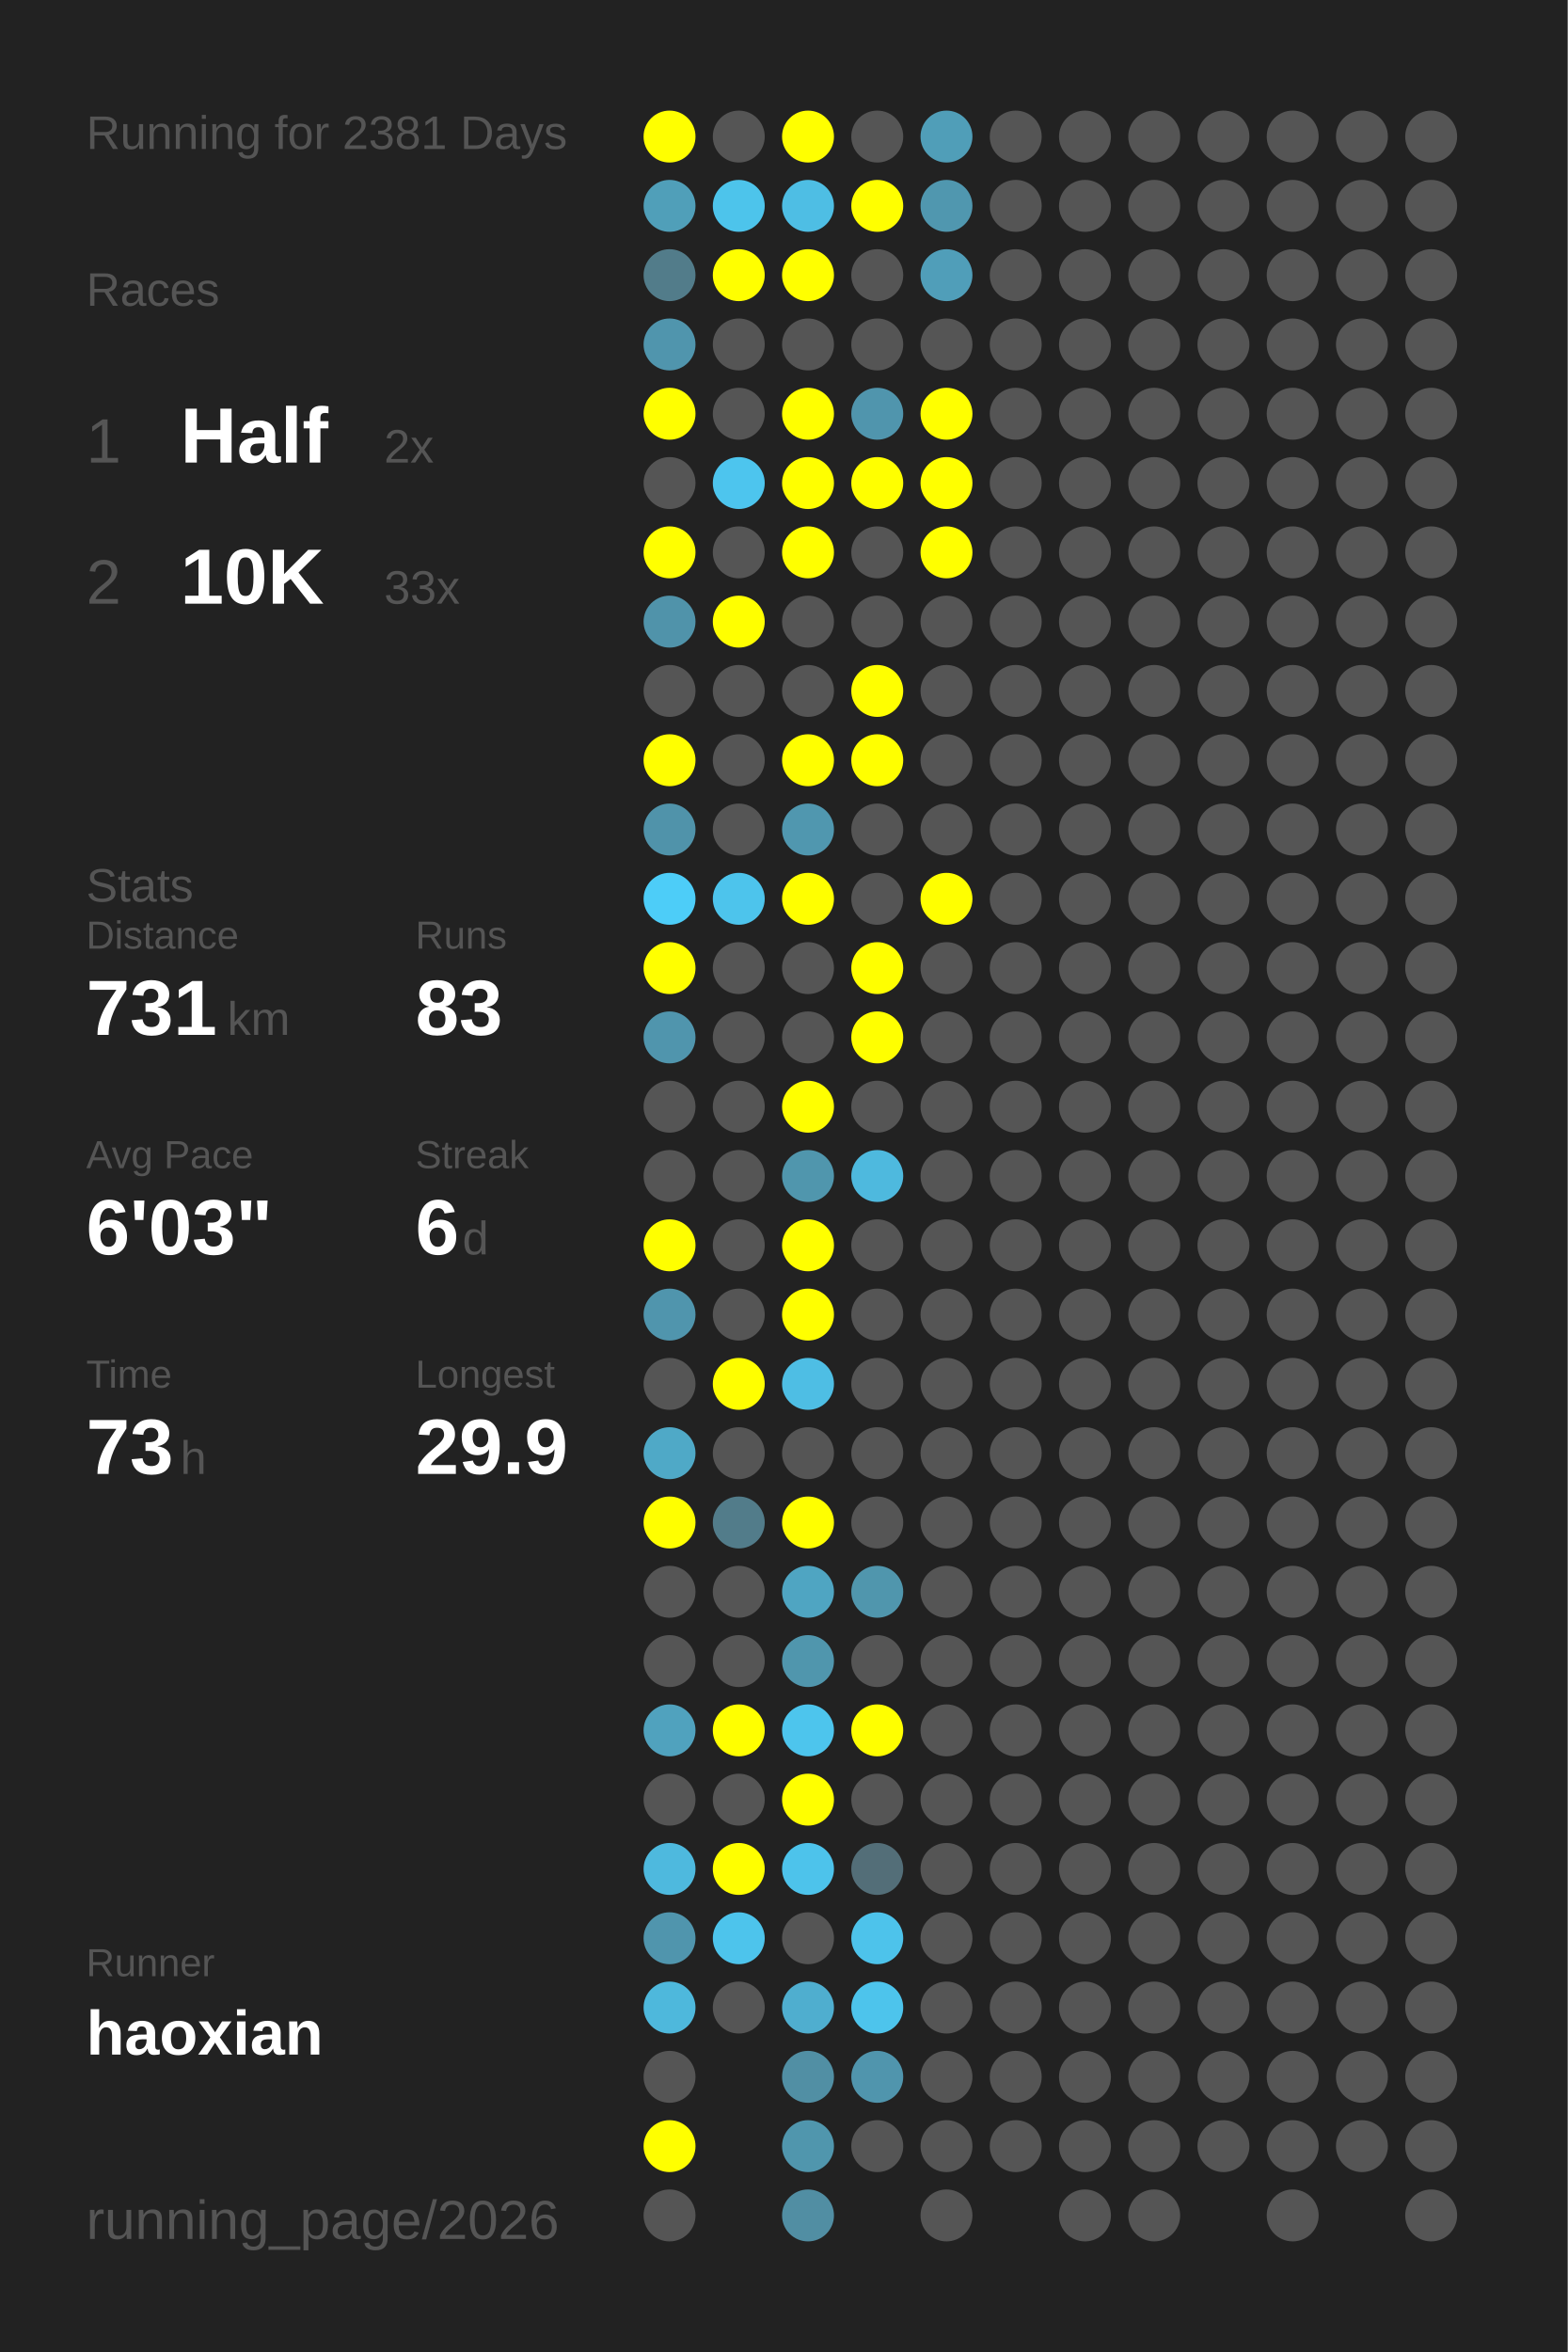
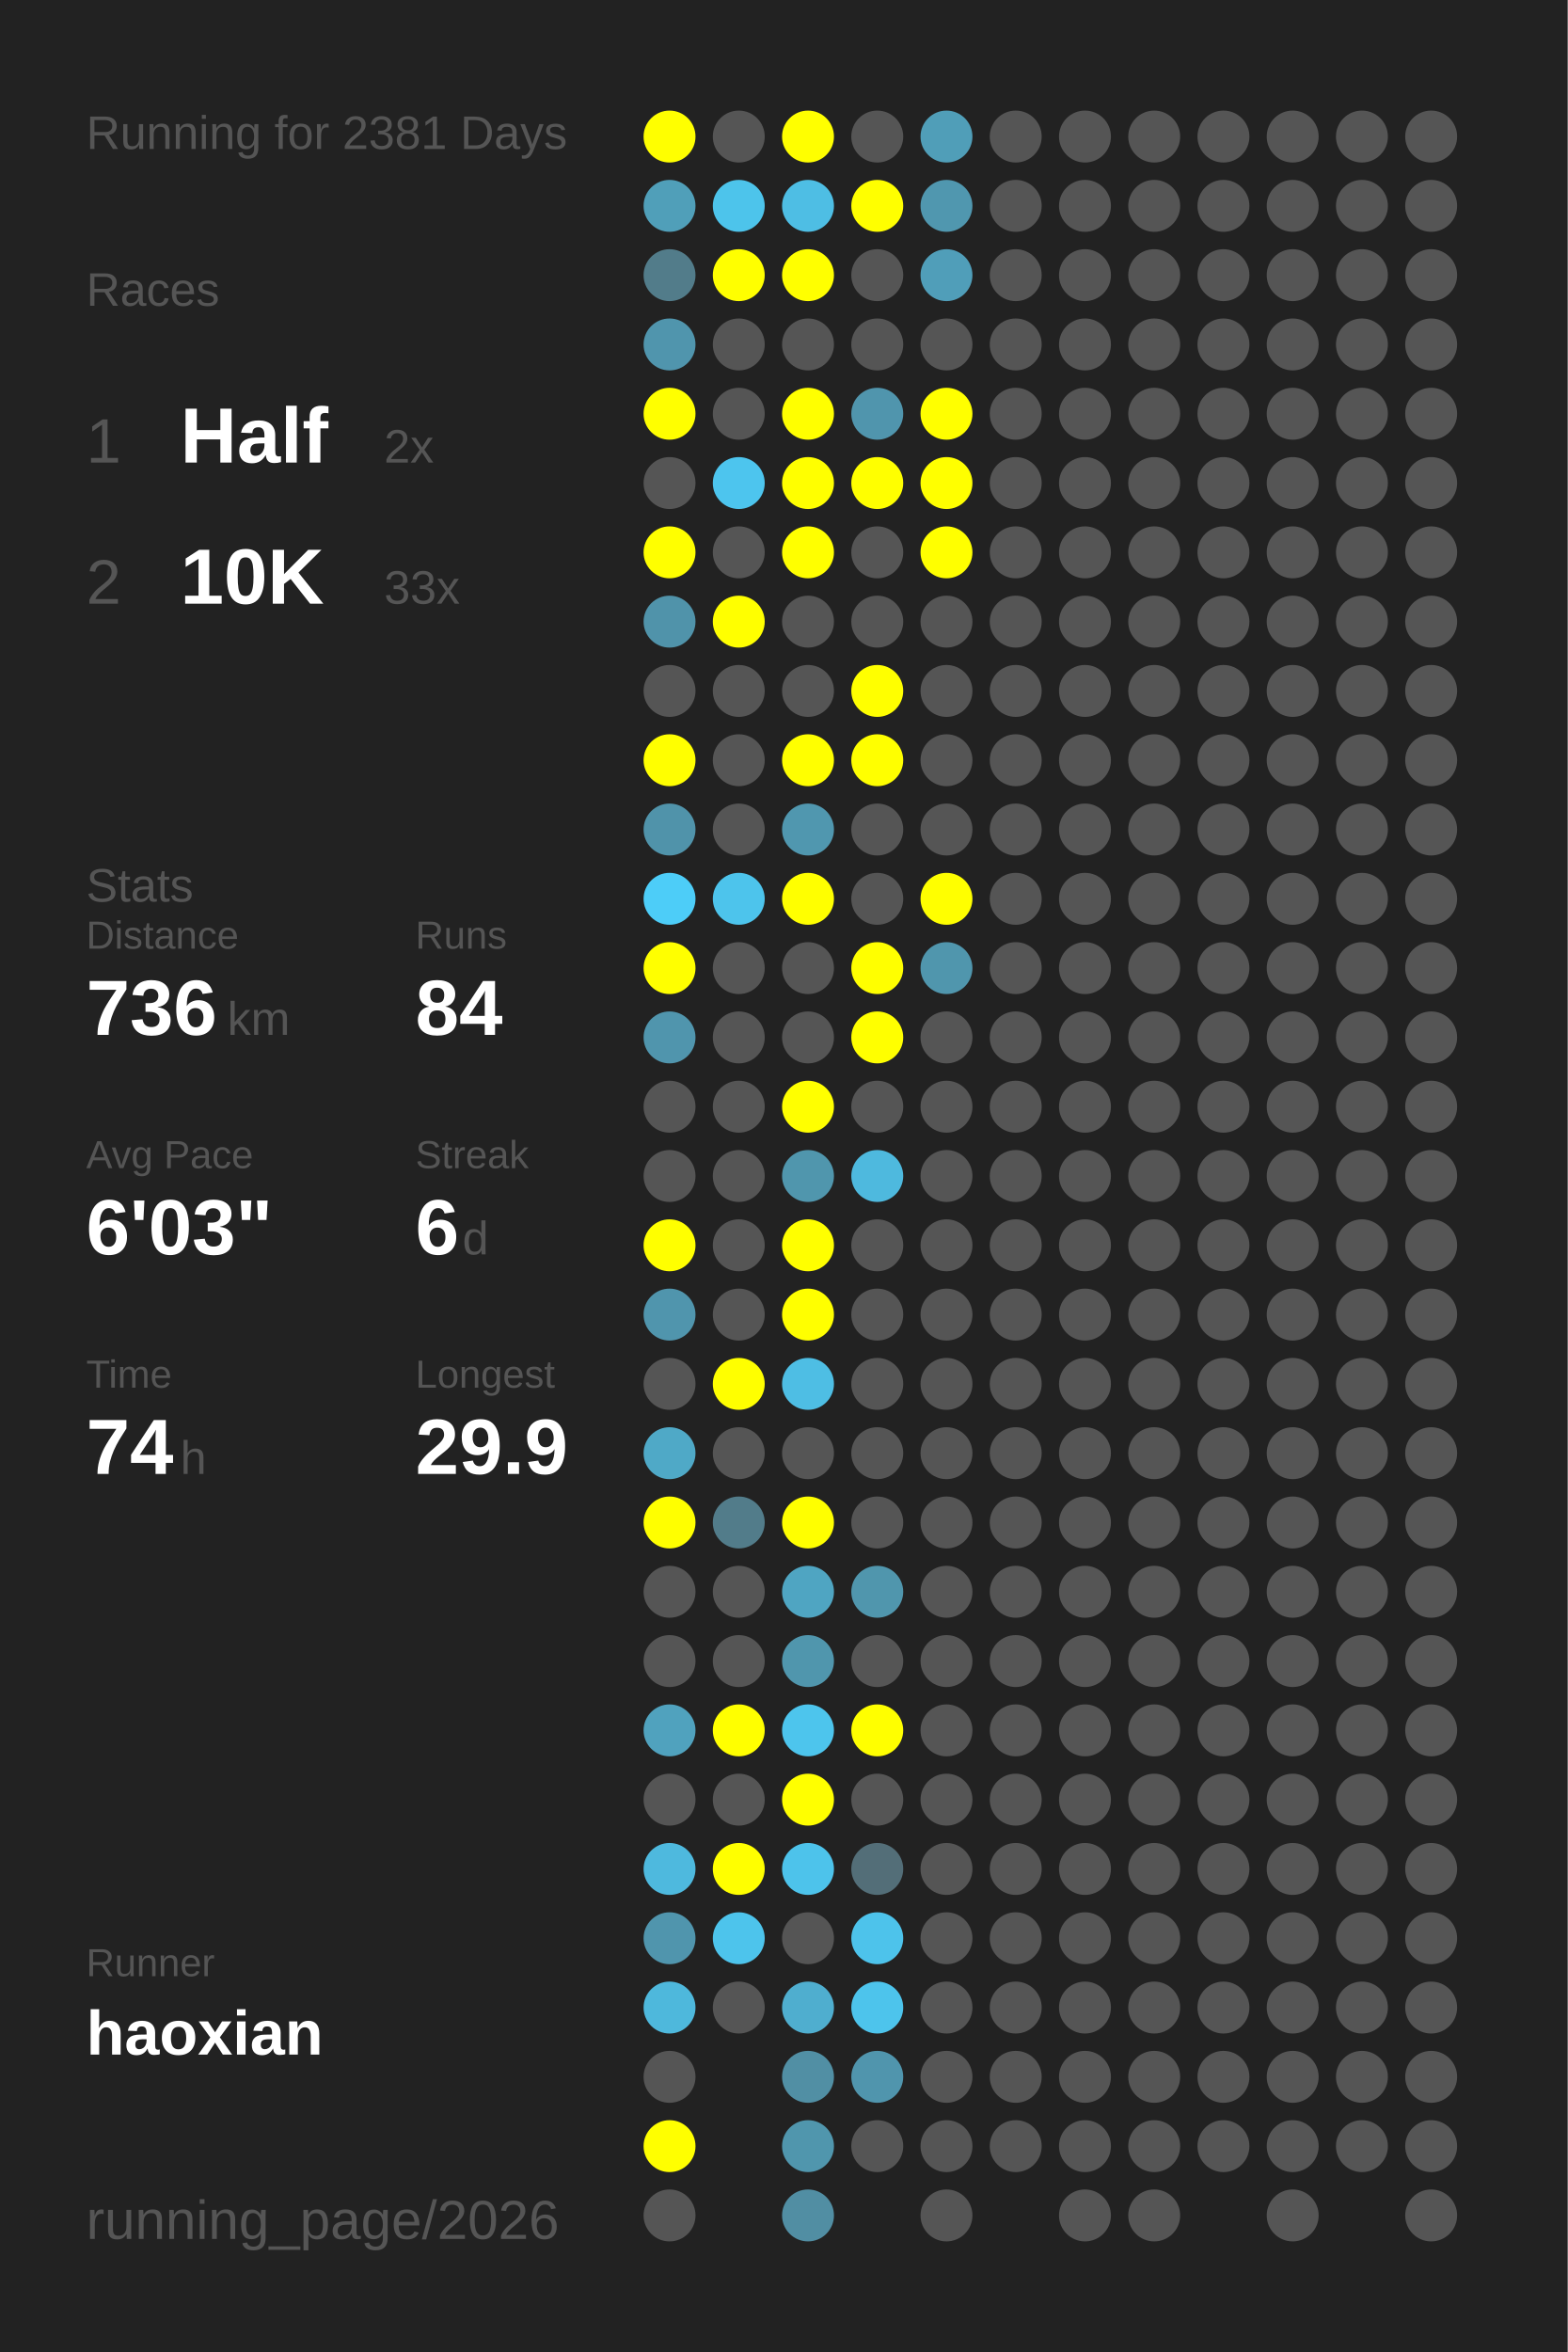
<svg xmlns="http://www.w3.org/2000/svg" baseProfile="full" height="300mm" version="1.1" viewBox="0,0,200,300" width="200mm">
  <defs />
  <rect fill="#222222" height="300" width="200" x="0" y="0" />
  <text fill="#555555" style="font-size:6px; font-family:Arial;" x="11" y="19">Running for 2381 Days</text>
  <text fill="#555555" style="font-size:6px; font-family:Arial;" x="11" y="39">Races</text>
  <text fill="#555555" style="font-size:8px; font-family:Arial;" x="11" y="59">1</text>
  <text fill="#FFFFFF" style="font-size:10px; font-family:Arial; font-weight:bold;" x="23" y="59">Half</text>
  <text fill="#555555" style="font-size:6px; font-family:Arial;" x="49" y="59">2x</text>
  <text fill="#555555" style="font-size:8px; font-family:Arial;" x="11" y="77">2</text>
  <text fill="#FFFFFF" style="font-size:10px; font-family:Arial; font-weight:bold;" x="23" y="77">10K</text>
  <text fill="#555555" style="font-size:6px; font-family:Arial;" x="49" y="77">33x</text>
  <text fill="#555555" style="font-size:6px; font-family:Arial;" x="11" y="115">Stats</text>
  <text fill="#555555" style="font-size:5px; font-family:Arial;" x="11" y="121">Distance</text>
-   <text fill="#FFFFFF" style="font-size:10px; font-family:Arial; font-weight:bold;" x="11" y="132">731</text>
+   <text fill="#FFFFFF" style="font-size:10px; font-family:Arial; font-weight:bold;" x="11" y="132">736</text>
  <text fill="#555555" style="font-size:6px; font-family:Arial;" x="29" y="132">km</text>
  <text fill="#555555" style="font-size:5px; font-family:Arial;" x="53" y="121">Runs</text>
-   <text fill="#FFFFFF" style="font-size:10px; font-family:Arial; font-weight:bold;" x="53" y="132">83</text>
+   <text fill="#FFFFFF" style="font-size:10px; font-family:Arial; font-weight:bold;" x="53" y="132">84</text>
  <text fill="#555555" style="font-size:5px; font-family:Arial;" x="11" y="149">Avg Pace</text>
  <text fill="#FFFFFF" style="font-size:10px; font-family:Arial; font-weight:bold;" x="11" y="160">6'03"</text>
  <text fill="#555555" style="font-size:5px; font-family:Arial;" x="53" y="149">Streak</text>
  <text fill="#FFFFFF" style="font-size:10px; font-family:Arial; font-weight:bold;" x="53" y="160">6</text>
  <text fill="#555555" style="font-size:6px; font-family:Arial;" x="59" y="160">d</text>
  <text fill="#555555" style="font-size:5px; font-family:Arial;" x="11" y="177">Time</text>
-   <text fill="#FFFFFF" style="font-size:10px; font-family:Arial; font-weight:bold;" x="11" y="188">73</text>
+   <text fill="#FFFFFF" style="font-size:10px; font-family:Arial; font-weight:bold;" x="11" y="188">74</text>
  <text fill="#555555" style="font-size:6px; font-family:Arial;" x="23" y="188">h</text>
  <text fill="#555555" style="font-size:5px; font-family:Arial;" x="53" y="177">Longest</text>
  <text fill="#FFFFFF" style="font-size:10px; font-family:Arial; font-weight:bold;" x="53" y="188">29.9</text>
  <text fill="#555555" style="font-size:5px; font-family:Arial;" x="11" y="252.065">Runner</text>
  <text fill="#FFFFFF" style="font-size:8px; font-family:Arial; font-weight:bold;" x="11" y="262.065">haoxian</text>
  <text fill="#555555" style="font-size:7px; font-family:Arial;" x="11" y="285.581">running_page/2026</text>
  <circle cx="85.417" cy="17.419" fill="#FFFF00" r="3.312" />
  <circle cx="85.417" cy="26.258" fill="#509fb9" r="3.312" />
  <circle cx="85.417" cy="35.097" fill="#527c8a" r="3.312" />
  <circle cx="85.417" cy="43.935" fill="#5095ad" r="3.312" />
  <circle cx="85.417" cy="52.774" fill="#FFFF00" r="3.312" />
  <circle cx="85.417" cy="61.613" fill="#555555" r="3.312" />
  <circle cx="85.417" cy="70.452" fill="#FFFF00" r="3.312" />
  <circle cx="85.417" cy="79.29" fill="#5093aa" r="3.312" />
  <circle cx="85.417" cy="88.129" fill="#555555" r="3.312" />
  <circle cx="85.417" cy="96.968" fill="#FFFF00" r="3.312" />
  <circle cx="85.417" cy="105.806" fill="#5093aa" r="3.312" />
  <circle cx="85.417" cy="114.645" fill="#4dcdf8" r="3.312" />
  <circle cx="85.417" cy="123.484" fill="#FFFF00" r="3.312" />
  <circle cx="85.417" cy="132.323" fill="#5095ad" r="3.312" />
  <circle cx="85.417" cy="141.161" fill="#555555" r="3.312" />
  <circle cx="85.417" cy="150" fill="#555555" r="3.312" />
  <circle cx="85.417" cy="158.839" fill="#FFFF00" r="3.312" />
  <circle cx="85.417" cy="167.677" fill="#5095ad" r="3.312" />
  <circle cx="85.417" cy="176.516" fill="#555555" r="3.312" />
  <circle cx="85.417" cy="185.355" fill="#4fa9c7" r="3.312" />
  <circle cx="85.417" cy="194.194" fill="#FFFF00" r="3.312" />
  <circle cx="85.417" cy="203.032" fill="#555555" r="3.312" />
  <circle cx="85.417" cy="211.871" fill="#555555" r="3.312" />
  <circle cx="85.417" cy="220.71" fill="#50a2be" r="3.312" />
  <circle cx="85.417" cy="229.548" fill="#555555" r="3.312" />
  <circle cx="85.417" cy="238.387" fill="#4eb9de" r="3.312" />
  <circle cx="85.417" cy="247.226" fill="#5095ad" r="3.312" />
  <circle cx="85.417" cy="256.065" fill="#4eb8dc" r="3.312" />
  <circle cx="85.417" cy="264.903" fill="#555555" r="3.312" />
  <circle cx="85.417" cy="273.742" fill="#FFFF00" r="3.312" />
  <circle cx="85.417" cy="282.581" fill="#555555" r="3.312" />
  <circle cx="94.25" cy="17.419" fill="#555555" r="3.312" />
  <circle cx="94.25" cy="26.258" fill="#4dc4eb" r="3.312" />
  <circle cx="94.25" cy="35.097" fill="#FFFF00" r="3.312" />
  <circle cx="94.25" cy="43.935" fill="#555555" r="3.312" />
  <circle cx="94.25" cy="52.774" fill="#555555" r="3.312" />
  <circle cx="94.25" cy="61.613" fill="#4dc5ee" r="3.312" />
  <circle cx="94.25" cy="70.452" fill="#555555" r="3.312" />
  <circle cx="94.25" cy="79.29" fill="#FFFF00" r="3.312" />
  <circle cx="94.25" cy="88.129" fill="#555555" r="3.312" />
  <circle cx="94.25" cy="96.968" fill="#555555" r="3.312" />
  <circle cx="94.25" cy="105.806" fill="#555555" r="3.312" />
  <circle cx="94.25" cy="114.645" fill="#4dc4ec" r="3.312" />
  <circle cx="94.25" cy="123.484" fill="#555555" r="3.312" />
  <circle cx="94.25" cy="132.323" fill="#555555" r="3.312" />
  <circle cx="94.25" cy="141.161" fill="#555555" r="3.312" />
  <circle cx="94.25" cy="150" fill="#555555" r="3.312" />
  <circle cx="94.25" cy="158.839" fill="#555555" r="3.312" />
  <circle cx="94.25" cy="167.677" fill="#555555" r="3.312" />
  <circle cx="94.25" cy="176.516" fill="#FFFF00" r="3.312" />
  <circle cx="94.25" cy="185.355" fill="#555555" r="3.312" />
  <circle cx="94.25" cy="194.194" fill="#527c8a" r="3.312" />
  <circle cx="94.25" cy="203.032" fill="#555555" r="3.312" />
  <circle cx="94.25" cy="211.871" fill="#555555" r="3.312" />
  <circle cx="94.25" cy="220.71" fill="#FFFF00" r="3.312" />
  <circle cx="94.25" cy="229.548" fill="#555555" r="3.312" />
  <circle cx="94.25" cy="238.387" fill="#FFFF00" r="3.312" />
  <circle cx="94.25" cy="247.226" fill="#4dc4ec" r="3.312" />
  <circle cx="94.25" cy="256.065" fill="#555555" r="3.312" />
  <circle cx="103.083" cy="17.419" fill="#FFFF00" r="3.312" />
  <circle cx="103.083" cy="26.258" fill="#4ebee4" r="3.312" />
  <circle cx="103.083" cy="35.097" fill="#FFFF00" r="3.312" />
  <circle cx="103.083" cy="43.935" fill="#555555" r="3.312" />
  <circle cx="103.083" cy="52.774" fill="#FFFF00" r="3.312" />
  <circle cx="103.083" cy="61.613" fill="#FFFF00" r="3.312" />
  <circle cx="103.083" cy="70.452" fill="#FFFF00" r="3.312" />
  <circle cx="103.083" cy="79.29" fill="#555555" r="3.312" />
  <circle cx="103.083" cy="88.129" fill="#555555" r="3.312" />
  <circle cx="103.083" cy="96.968" fill="#FFFF00" r="3.312" />
  <circle cx="103.083" cy="105.806" fill="#5097af" r="3.312" />
  <circle cx="103.083" cy="114.645" fill="#FFFF00" r="3.312" />
  <circle cx="103.083" cy="123.484" fill="#555555" r="3.312" />
  <circle cx="103.083" cy="132.323" fill="#555555" r="3.312" />
  <circle cx="103.083" cy="141.161" fill="#FFFF00" r="3.312" />
  <circle cx="103.083" cy="150" fill="#5096ad" r="3.312" />
  <circle cx="103.083" cy="158.839" fill="#FFFF00" r="3.312" />
  <circle cx="103.083" cy="167.677" fill="#FFFF00" r="3.312" />
  <circle cx="103.083" cy="176.516" fill="#4ebee4" r="3.312" />
  <circle cx="103.083" cy="185.355" fill="#555555" r="3.312" />
  <circle cx="103.083" cy="194.194" fill="#FFFF00" r="3.312" />
  <circle cx="103.083" cy="203.032" fill="#4fa5c2" r="3.312" />
  <circle cx="103.083" cy="211.871" fill="#5096ad" r="3.312" />
  <circle cx="103.083" cy="220.71" fill="#4dc5ed" r="3.312" />
  <circle cx="103.083" cy="229.548" fill="#FFFF00" r="3.312" />
  <circle cx="103.083" cy="238.387" fill="#4dc3eb" r="3.312" />
  <circle cx="103.083" cy="247.226" fill="#555555" r="3.312" />
  <circle cx="103.083" cy="256.065" fill="#4faecf" r="3.312" />
  <circle cx="103.083" cy="264.903" fill="#518fa4" r="3.312" />
  <circle cx="103.083" cy="273.742" fill="#5096ad" r="3.312" />
  <circle cx="103.083" cy="282.581" fill="#518ea3" r="3.312" />
  <circle cx="111.917" cy="17.419" fill="#555555" r="3.312" />
  <circle cx="111.917" cy="26.258" fill="#FFFF00" r="3.312" />
  <circle cx="111.917" cy="35.097" fill="#555555" r="3.312" />
  <circle cx="111.917" cy="43.935" fill="#555555" r="3.312" />
  <circle cx="111.917" cy="52.774" fill="#5095ad" r="3.312" />
  <circle cx="111.917" cy="61.613" fill="#FFFF00" r="3.312" />
  <circle cx="111.917" cy="70.452" fill="#555555" r="3.312" />
  <circle cx="111.917" cy="79.29" fill="#555555" r="3.312" />
  <circle cx="111.917" cy="88.129" fill="#FFFF00" r="3.312" />
  <circle cx="111.917" cy="96.968" fill="#FFFF00" r="3.312" />
  <circle cx="111.917" cy="105.806" fill="#555555" r="3.312" />
  <circle cx="111.917" cy="114.645" fill="#555555" r="3.312" />
  <circle cx="111.917" cy="123.484" fill="#FFFF00" r="3.312" />
  <circle cx="111.917" cy="132.323" fill="#FFFF00" r="3.312" />
  <circle cx="111.917" cy="141.161" fill="#555555" r="3.312" />
  <circle cx="111.917" cy="150" fill="#4eb9de" r="3.312" />
  <circle cx="111.917" cy="158.839" fill="#555555" r="3.312" />
  <circle cx="111.917" cy="167.677" fill="#555555" r="3.312" />
  <circle cx="111.917" cy="176.516" fill="#555555" r="3.312" />
  <circle cx="111.917" cy="185.355" fill="#555555" r="3.312" />
  <circle cx="111.917" cy="194.194" fill="#555555" r="3.312" />
  <circle cx="111.917" cy="203.032" fill="#5096ad" r="3.312" />
  <circle cx="111.917" cy="211.871" fill="#555555" r="3.312" />
  <circle cx="111.917" cy="220.71" fill="#FFFF00" r="3.312" />
  <circle cx="111.917" cy="229.548" fill="#555555" r="3.312" />
  <circle cx="111.917" cy="238.387" fill="#536e78" r="3.312" />
  <circle cx="111.917" cy="247.226" fill="#4dc3eb" r="3.312" />
  <circle cx="111.917" cy="256.065" fill="#4dc4ec" r="3.312" />
  <circle cx="111.917" cy="264.903" fill="#5095ad" r="3.312" />
  <circle cx="111.917" cy="273.742" fill="#555555" r="3.312" />
  <circle cx="120.75" cy="17.419" fill="#509eb8" r="3.312" />
  <circle cx="120.75" cy="26.258" fill="#5097af" r="3.312" />
  <circle cx="120.75" cy="35.097" fill="#509eb9" r="3.312" />
  <circle cx="120.75" cy="43.935" fill="#555555" r="3.312" />
  <circle cx="120.75" cy="52.774" fill="#FFFF00" r="3.312" />
  <circle cx="120.75" cy="61.613" fill="#FFFF00" r="3.312" />
  <circle cx="120.75" cy="70.452" fill="#FFFF00" r="3.312" />
  <circle cx="120.75" cy="79.29" fill="#555555" r="3.312" />
  <circle cx="120.75" cy="88.129" fill="#555555" r="3.312" />
  <circle cx="120.75" cy="96.968" fill="#555555" r="3.312" />
  <circle cx="120.75" cy="105.806" fill="#555555" r="3.312" />
  <circle cx="120.75" cy="114.645" fill="#FFFF00" r="3.312" />
-   <circle cx="120.75" cy="123.484" fill="#555555" r="3.312" />
+   <circle cx="120.75" cy="123.484" fill="#5096ad" r="3.312" />
  <circle cx="120.75" cy="132.323" fill="#555555" r="3.312" />
  <circle cx="120.75" cy="141.161" fill="#555555" r="3.312" />
  <circle cx="120.75" cy="150" fill="#555555" r="3.312" />
  <circle cx="120.75" cy="158.839" fill="#555555" r="3.312" />
  <circle cx="120.75" cy="167.677" fill="#555555" r="3.312" />
  <circle cx="120.75" cy="176.516" fill="#555555" r="3.312" />
  <circle cx="120.75" cy="185.355" fill="#555555" r="3.312" />
  <circle cx="120.75" cy="194.194" fill="#555555" r="3.312" />
  <circle cx="120.75" cy="203.032" fill="#555555" r="3.312" />
  <circle cx="120.75" cy="211.871" fill="#555555" r="3.312" />
  <circle cx="120.75" cy="220.71" fill="#555555" r="3.312" />
  <circle cx="120.75" cy="229.548" fill="#555555" r="3.312" />
  <circle cx="120.75" cy="238.387" fill="#555555" r="3.312" />
  <circle cx="120.75" cy="247.226" fill="#555555" r="3.312" />
  <circle cx="120.75" cy="256.065" fill="#555555" r="3.312" />
  <circle cx="120.75" cy="264.903" fill="#555555" r="3.312" />
  <circle cx="120.75" cy="273.742" fill="#555555" r="3.312" />
  <circle cx="120.75" cy="282.581" fill="#555555" r="3.312" />
  <circle cx="129.583" cy="17.419" fill="#555555" r="3.312" />
  <circle cx="129.583" cy="26.258" fill="#555555" r="3.312" />
  <circle cx="129.583" cy="35.097" fill="#555555" r="3.312" />
  <circle cx="129.583" cy="43.935" fill="#555555" r="3.312" />
  <circle cx="129.583" cy="52.774" fill="#555555" r="3.312" />
  <circle cx="129.583" cy="61.613" fill="#555555" r="3.312" />
  <circle cx="129.583" cy="70.452" fill="#555555" r="3.312" />
  <circle cx="129.583" cy="79.29" fill="#555555" r="3.312" />
  <circle cx="129.583" cy="88.129" fill="#555555" r="3.312" />
  <circle cx="129.583" cy="96.968" fill="#555555" r="3.312" />
  <circle cx="129.583" cy="105.806" fill="#555555" r="3.312" />
  <circle cx="129.583" cy="114.645" fill="#555555" r="3.312" />
  <circle cx="129.583" cy="123.484" fill="#555555" r="3.312" />
  <circle cx="129.583" cy="132.323" fill="#555555" r="3.312" />
  <circle cx="129.583" cy="141.161" fill="#555555" r="3.312" />
  <circle cx="129.583" cy="150" fill="#555555" r="3.312" />
  <circle cx="129.583" cy="158.839" fill="#555555" r="3.312" />
  <circle cx="129.583" cy="167.677" fill="#555555" r="3.312" />
  <circle cx="129.583" cy="176.516" fill="#555555" r="3.312" />
  <circle cx="129.583" cy="185.355" fill="#555555" r="3.312" />
  <circle cx="129.583" cy="194.194" fill="#555555" r="3.312" />
  <circle cx="129.583" cy="203.032" fill="#555555" r="3.312" />
  <circle cx="129.583" cy="211.871" fill="#555555" r="3.312" />
  <circle cx="129.583" cy="220.71" fill="#555555" r="3.312" />
  <circle cx="129.583" cy="229.548" fill="#555555" r="3.312" />
  <circle cx="129.583" cy="238.387" fill="#555555" r="3.312" />
  <circle cx="129.583" cy="247.226" fill="#555555" r="3.312" />
  <circle cx="129.583" cy="256.065" fill="#555555" r="3.312" />
  <circle cx="129.583" cy="264.903" fill="#555555" r="3.312" />
  <circle cx="129.583" cy="273.742" fill="#555555" r="3.312" />
  <circle cx="138.417" cy="17.419" fill="#555555" r="3.312" />
  <circle cx="138.417" cy="26.258" fill="#555555" r="3.312" />
  <circle cx="138.417" cy="35.097" fill="#555555" r="3.312" />
  <circle cx="138.417" cy="43.935" fill="#555555" r="3.312" />
  <circle cx="138.417" cy="52.774" fill="#555555" r="3.312" />
  <circle cx="138.417" cy="61.613" fill="#555555" r="3.312" />
  <circle cx="138.417" cy="70.452" fill="#555555" r="3.312" />
  <circle cx="138.417" cy="79.29" fill="#555555" r="3.312" />
  <circle cx="138.417" cy="88.129" fill="#555555" r="3.312" />
  <circle cx="138.417" cy="96.968" fill="#555555" r="3.312" />
  <circle cx="138.417" cy="105.806" fill="#555555" r="3.312" />
  <circle cx="138.417" cy="114.645" fill="#555555" r="3.312" />
  <circle cx="138.417" cy="123.484" fill="#555555" r="3.312" />
  <circle cx="138.417" cy="132.323" fill="#555555" r="3.312" />
  <circle cx="138.417" cy="141.161" fill="#555555" r="3.312" />
  <circle cx="138.417" cy="150" fill="#555555" r="3.312" />
  <circle cx="138.417" cy="158.839" fill="#555555" r="3.312" />
  <circle cx="138.417" cy="167.677" fill="#555555" r="3.312" />
  <circle cx="138.417" cy="176.516" fill="#555555" r="3.312" />
  <circle cx="138.417" cy="185.355" fill="#555555" r="3.312" />
  <circle cx="138.417" cy="194.194" fill="#555555" r="3.312" />
  <circle cx="138.417" cy="203.032" fill="#555555" r="3.312" />
  <circle cx="138.417" cy="211.871" fill="#555555" r="3.312" />
  <circle cx="138.417" cy="220.71" fill="#555555" r="3.312" />
  <circle cx="138.417" cy="229.548" fill="#555555" r="3.312" />
  <circle cx="138.417" cy="238.387" fill="#555555" r="3.312" />
  <circle cx="138.417" cy="247.226" fill="#555555" r="3.312" />
  <circle cx="138.417" cy="256.065" fill="#555555" r="3.312" />
  <circle cx="138.417" cy="264.903" fill="#555555" r="3.312" />
  <circle cx="138.417" cy="273.742" fill="#555555" r="3.312" />
  <circle cx="138.417" cy="282.581" fill="#555555" r="3.312" />
  <circle cx="147.25" cy="17.419" fill="#555555" r="3.312" />
  <circle cx="147.25" cy="26.258" fill="#555555" r="3.312" />
  <circle cx="147.25" cy="35.097" fill="#555555" r="3.312" />
  <circle cx="147.25" cy="43.935" fill="#555555" r="3.312" />
  <circle cx="147.25" cy="52.774" fill="#555555" r="3.312" />
  <circle cx="147.25" cy="61.613" fill="#555555" r="3.312" />
  <circle cx="147.25" cy="70.452" fill="#555555" r="3.312" />
  <circle cx="147.25" cy="79.29" fill="#555555" r="3.312" />
  <circle cx="147.25" cy="88.129" fill="#555555" r="3.312" />
  <circle cx="147.25" cy="96.968" fill="#555555" r="3.312" />
  <circle cx="147.25" cy="105.806" fill="#555555" r="3.312" />
  <circle cx="147.25" cy="114.645" fill="#555555" r="3.312" />
  <circle cx="147.25" cy="123.484" fill="#555555" r="3.312" />
  <circle cx="147.25" cy="132.323" fill="#555555" r="3.312" />
  <circle cx="147.25" cy="141.161" fill="#555555" r="3.312" />
  <circle cx="147.25" cy="150" fill="#555555" r="3.312" />
  <circle cx="147.25" cy="158.839" fill="#555555" r="3.312" />
  <circle cx="147.25" cy="167.677" fill="#555555" r="3.312" />
  <circle cx="147.25" cy="176.516" fill="#555555" r="3.312" />
  <circle cx="147.25" cy="185.355" fill="#555555" r="3.312" />
  <circle cx="147.25" cy="194.194" fill="#555555" r="3.312" />
  <circle cx="147.25" cy="203.032" fill="#555555" r="3.312" />
  <circle cx="147.25" cy="211.871" fill="#555555" r="3.312" />
  <circle cx="147.25" cy="220.71" fill="#555555" r="3.312" />
  <circle cx="147.25" cy="229.548" fill="#555555" r="3.312" />
  <circle cx="147.25" cy="238.387" fill="#555555" r="3.312" />
  <circle cx="147.25" cy="247.226" fill="#555555" r="3.312" />
  <circle cx="147.25" cy="256.065" fill="#555555" r="3.312" />
  <circle cx="147.25" cy="264.903" fill="#555555" r="3.312" />
  <circle cx="147.25" cy="273.742" fill="#555555" r="3.312" />
  <circle cx="147.25" cy="282.581" fill="#555555" r="3.312" />
  <circle cx="156.083" cy="17.419" fill="#555555" r="3.312" />
  <circle cx="156.083" cy="26.258" fill="#555555" r="3.312" />
  <circle cx="156.083" cy="35.097" fill="#555555" r="3.312" />
  <circle cx="156.083" cy="43.935" fill="#555555" r="3.312" />
  <circle cx="156.083" cy="52.774" fill="#555555" r="3.312" />
  <circle cx="156.083" cy="61.613" fill="#555555" r="3.312" />
  <circle cx="156.083" cy="70.452" fill="#555555" r="3.312" />
  <circle cx="156.083" cy="79.29" fill="#555555" r="3.312" />
  <circle cx="156.083" cy="88.129" fill="#555555" r="3.312" />
  <circle cx="156.083" cy="96.968" fill="#555555" r="3.312" />
  <circle cx="156.083" cy="105.806" fill="#555555" r="3.312" />
  <circle cx="156.083" cy="114.645" fill="#555555" r="3.312" />
  <circle cx="156.083" cy="123.484" fill="#555555" r="3.312" />
  <circle cx="156.083" cy="132.323" fill="#555555" r="3.312" />
  <circle cx="156.083" cy="141.161" fill="#555555" r="3.312" />
  <circle cx="156.083" cy="150" fill="#555555" r="3.312" />
  <circle cx="156.083" cy="158.839" fill="#555555" r="3.312" />
  <circle cx="156.083" cy="167.677" fill="#555555" r="3.312" />
  <circle cx="156.083" cy="176.516" fill="#555555" r="3.312" />
  <circle cx="156.083" cy="185.355" fill="#555555" r="3.312" />
  <circle cx="156.083" cy="194.194" fill="#555555" r="3.312" />
  <circle cx="156.083" cy="203.032" fill="#555555" r="3.312" />
  <circle cx="156.083" cy="211.871" fill="#555555" r="3.312" />
  <circle cx="156.083" cy="220.71" fill="#555555" r="3.312" />
  <circle cx="156.083" cy="229.548" fill="#555555" r="3.312" />
  <circle cx="156.083" cy="238.387" fill="#555555" r="3.312" />
  <circle cx="156.083" cy="247.226" fill="#555555" r="3.312" />
  <circle cx="156.083" cy="256.065" fill="#555555" r="3.312" />
  <circle cx="156.083" cy="264.903" fill="#555555" r="3.312" />
  <circle cx="156.083" cy="273.742" fill="#555555" r="3.312" />
  <circle cx="164.917" cy="17.419" fill="#555555" r="3.312" />
  <circle cx="164.917" cy="26.258" fill="#555555" r="3.312" />
  <circle cx="164.917" cy="35.097" fill="#555555" r="3.312" />
  <circle cx="164.917" cy="43.935" fill="#555555" r="3.312" />
  <circle cx="164.917" cy="52.774" fill="#555555" r="3.312" />
  <circle cx="164.917" cy="61.613" fill="#555555" r="3.312" />
  <circle cx="164.917" cy="70.452" fill="#555555" r="3.312" />
  <circle cx="164.917" cy="79.29" fill="#555555" r="3.312" />
  <circle cx="164.917" cy="88.129" fill="#555555" r="3.312" />
  <circle cx="164.917" cy="96.968" fill="#555555" r="3.312" />
  <circle cx="164.917" cy="105.806" fill="#555555" r="3.312" />
  <circle cx="164.917" cy="114.645" fill="#555555" r="3.312" />
  <circle cx="164.917" cy="123.484" fill="#555555" r="3.312" />
  <circle cx="164.917" cy="132.323" fill="#555555" r="3.312" />
  <circle cx="164.917" cy="141.161" fill="#555555" r="3.312" />
  <circle cx="164.917" cy="150" fill="#555555" r="3.312" />
  <circle cx="164.917" cy="158.839" fill="#555555" r="3.312" />
  <circle cx="164.917" cy="167.677" fill="#555555" r="3.312" />
  <circle cx="164.917" cy="176.516" fill="#555555" r="3.312" />
  <circle cx="164.917" cy="185.355" fill="#555555" r="3.312" />
  <circle cx="164.917" cy="194.194" fill="#555555" r="3.312" />
  <circle cx="164.917" cy="203.032" fill="#555555" r="3.312" />
  <circle cx="164.917" cy="211.871" fill="#555555" r="3.312" />
  <circle cx="164.917" cy="220.71" fill="#555555" r="3.312" />
  <circle cx="164.917" cy="229.548" fill="#555555" r="3.312" />
  <circle cx="164.917" cy="238.387" fill="#555555" r="3.312" />
  <circle cx="164.917" cy="247.226" fill="#555555" r="3.312" />
  <circle cx="164.917" cy="256.065" fill="#555555" r="3.312" />
  <circle cx="164.917" cy="264.903" fill="#555555" r="3.312" />
  <circle cx="164.917" cy="273.742" fill="#555555" r="3.312" />
  <circle cx="164.917" cy="282.581" fill="#555555" r="3.312" />
  <circle cx="173.75" cy="17.419" fill="#555555" r="3.312" />
  <circle cx="173.75" cy="26.258" fill="#555555" r="3.312" />
  <circle cx="173.75" cy="35.097" fill="#555555" r="3.312" />
  <circle cx="173.75" cy="43.935" fill="#555555" r="3.312" />
  <circle cx="173.75" cy="52.774" fill="#555555" r="3.312" />
  <circle cx="173.75" cy="61.613" fill="#555555" r="3.312" />
  <circle cx="173.75" cy="70.452" fill="#555555" r="3.312" />
  <circle cx="173.75" cy="79.29" fill="#555555" r="3.312" />
  <circle cx="173.75" cy="88.129" fill="#555555" r="3.312" />
  <circle cx="173.75" cy="96.968" fill="#555555" r="3.312" />
  <circle cx="173.75" cy="105.806" fill="#555555" r="3.312" />
  <circle cx="173.75" cy="114.645" fill="#555555" r="3.312" />
  <circle cx="173.75" cy="123.484" fill="#555555" r="3.312" />
  <circle cx="173.75" cy="132.323" fill="#555555" r="3.312" />
  <circle cx="173.75" cy="141.161" fill="#555555" r="3.312" />
  <circle cx="173.75" cy="150" fill="#555555" r="3.312" />
  <circle cx="173.75" cy="158.839" fill="#555555" r="3.312" />
  <circle cx="173.75" cy="167.677" fill="#555555" r="3.312" />
  <circle cx="173.75" cy="176.516" fill="#555555" r="3.312" />
  <circle cx="173.75" cy="185.355" fill="#555555" r="3.312" />
  <circle cx="173.75" cy="194.194" fill="#555555" r="3.312" />
  <circle cx="173.75" cy="203.032" fill="#555555" r="3.312" />
  <circle cx="173.75" cy="211.871" fill="#555555" r="3.312" />
  <circle cx="173.75" cy="220.71" fill="#555555" r="3.312" />
  <circle cx="173.75" cy="229.548" fill="#555555" r="3.312" />
  <circle cx="173.75" cy="238.387" fill="#555555" r="3.312" />
  <circle cx="173.75" cy="247.226" fill="#555555" r="3.312" />
  <circle cx="173.75" cy="256.065" fill="#555555" r="3.312" />
  <circle cx="173.75" cy="264.903" fill="#555555" r="3.312" />
  <circle cx="173.75" cy="273.742" fill="#555555" r="3.312" />
  <circle cx="182.583" cy="17.419" fill="#555555" r="3.312" />
  <circle cx="182.583" cy="26.258" fill="#555555" r="3.312" />
  <circle cx="182.583" cy="35.097" fill="#555555" r="3.312" />
  <circle cx="182.583" cy="43.935" fill="#555555" r="3.312" />
  <circle cx="182.583" cy="52.774" fill="#555555" r="3.312" />
  <circle cx="182.583" cy="61.613" fill="#555555" r="3.312" />
  <circle cx="182.583" cy="70.452" fill="#555555" r="3.312" />
  <circle cx="182.583" cy="79.29" fill="#555555" r="3.312" />
  <circle cx="182.583" cy="88.129" fill="#555555" r="3.312" />
  <circle cx="182.583" cy="96.968" fill="#555555" r="3.312" />
  <circle cx="182.583" cy="105.806" fill="#555555" r="3.312" />
  <circle cx="182.583" cy="114.645" fill="#555555" r="3.312" />
  <circle cx="182.583" cy="123.484" fill="#555555" r="3.312" />
  <circle cx="182.583" cy="132.323" fill="#555555" r="3.312" />
  <circle cx="182.583" cy="141.161" fill="#555555" r="3.312" />
  <circle cx="182.583" cy="150" fill="#555555" r="3.312" />
  <circle cx="182.583" cy="158.839" fill="#555555" r="3.312" />
  <circle cx="182.583" cy="167.677" fill="#555555" r="3.312" />
  <circle cx="182.583" cy="176.516" fill="#555555" r="3.312" />
  <circle cx="182.583" cy="185.355" fill="#555555" r="3.312" />
  <circle cx="182.583" cy="194.194" fill="#555555" r="3.312" />
  <circle cx="182.583" cy="203.032" fill="#555555" r="3.312" />
  <circle cx="182.583" cy="211.871" fill="#555555" r="3.312" />
  <circle cx="182.583" cy="220.71" fill="#555555" r="3.312" />
  <circle cx="182.583" cy="229.548" fill="#555555" r="3.312" />
  <circle cx="182.583" cy="238.387" fill="#555555" r="3.312" />
  <circle cx="182.583" cy="247.226" fill="#555555" r="3.312" />
  <circle cx="182.583" cy="256.065" fill="#555555" r="3.312" />
  <circle cx="182.583" cy="264.903" fill="#555555" r="3.312" />
  <circle cx="182.583" cy="273.742" fill="#555555" r="3.312" />
  <circle cx="182.583" cy="282.581" fill="#555555" r="3.312" />
</svg>
